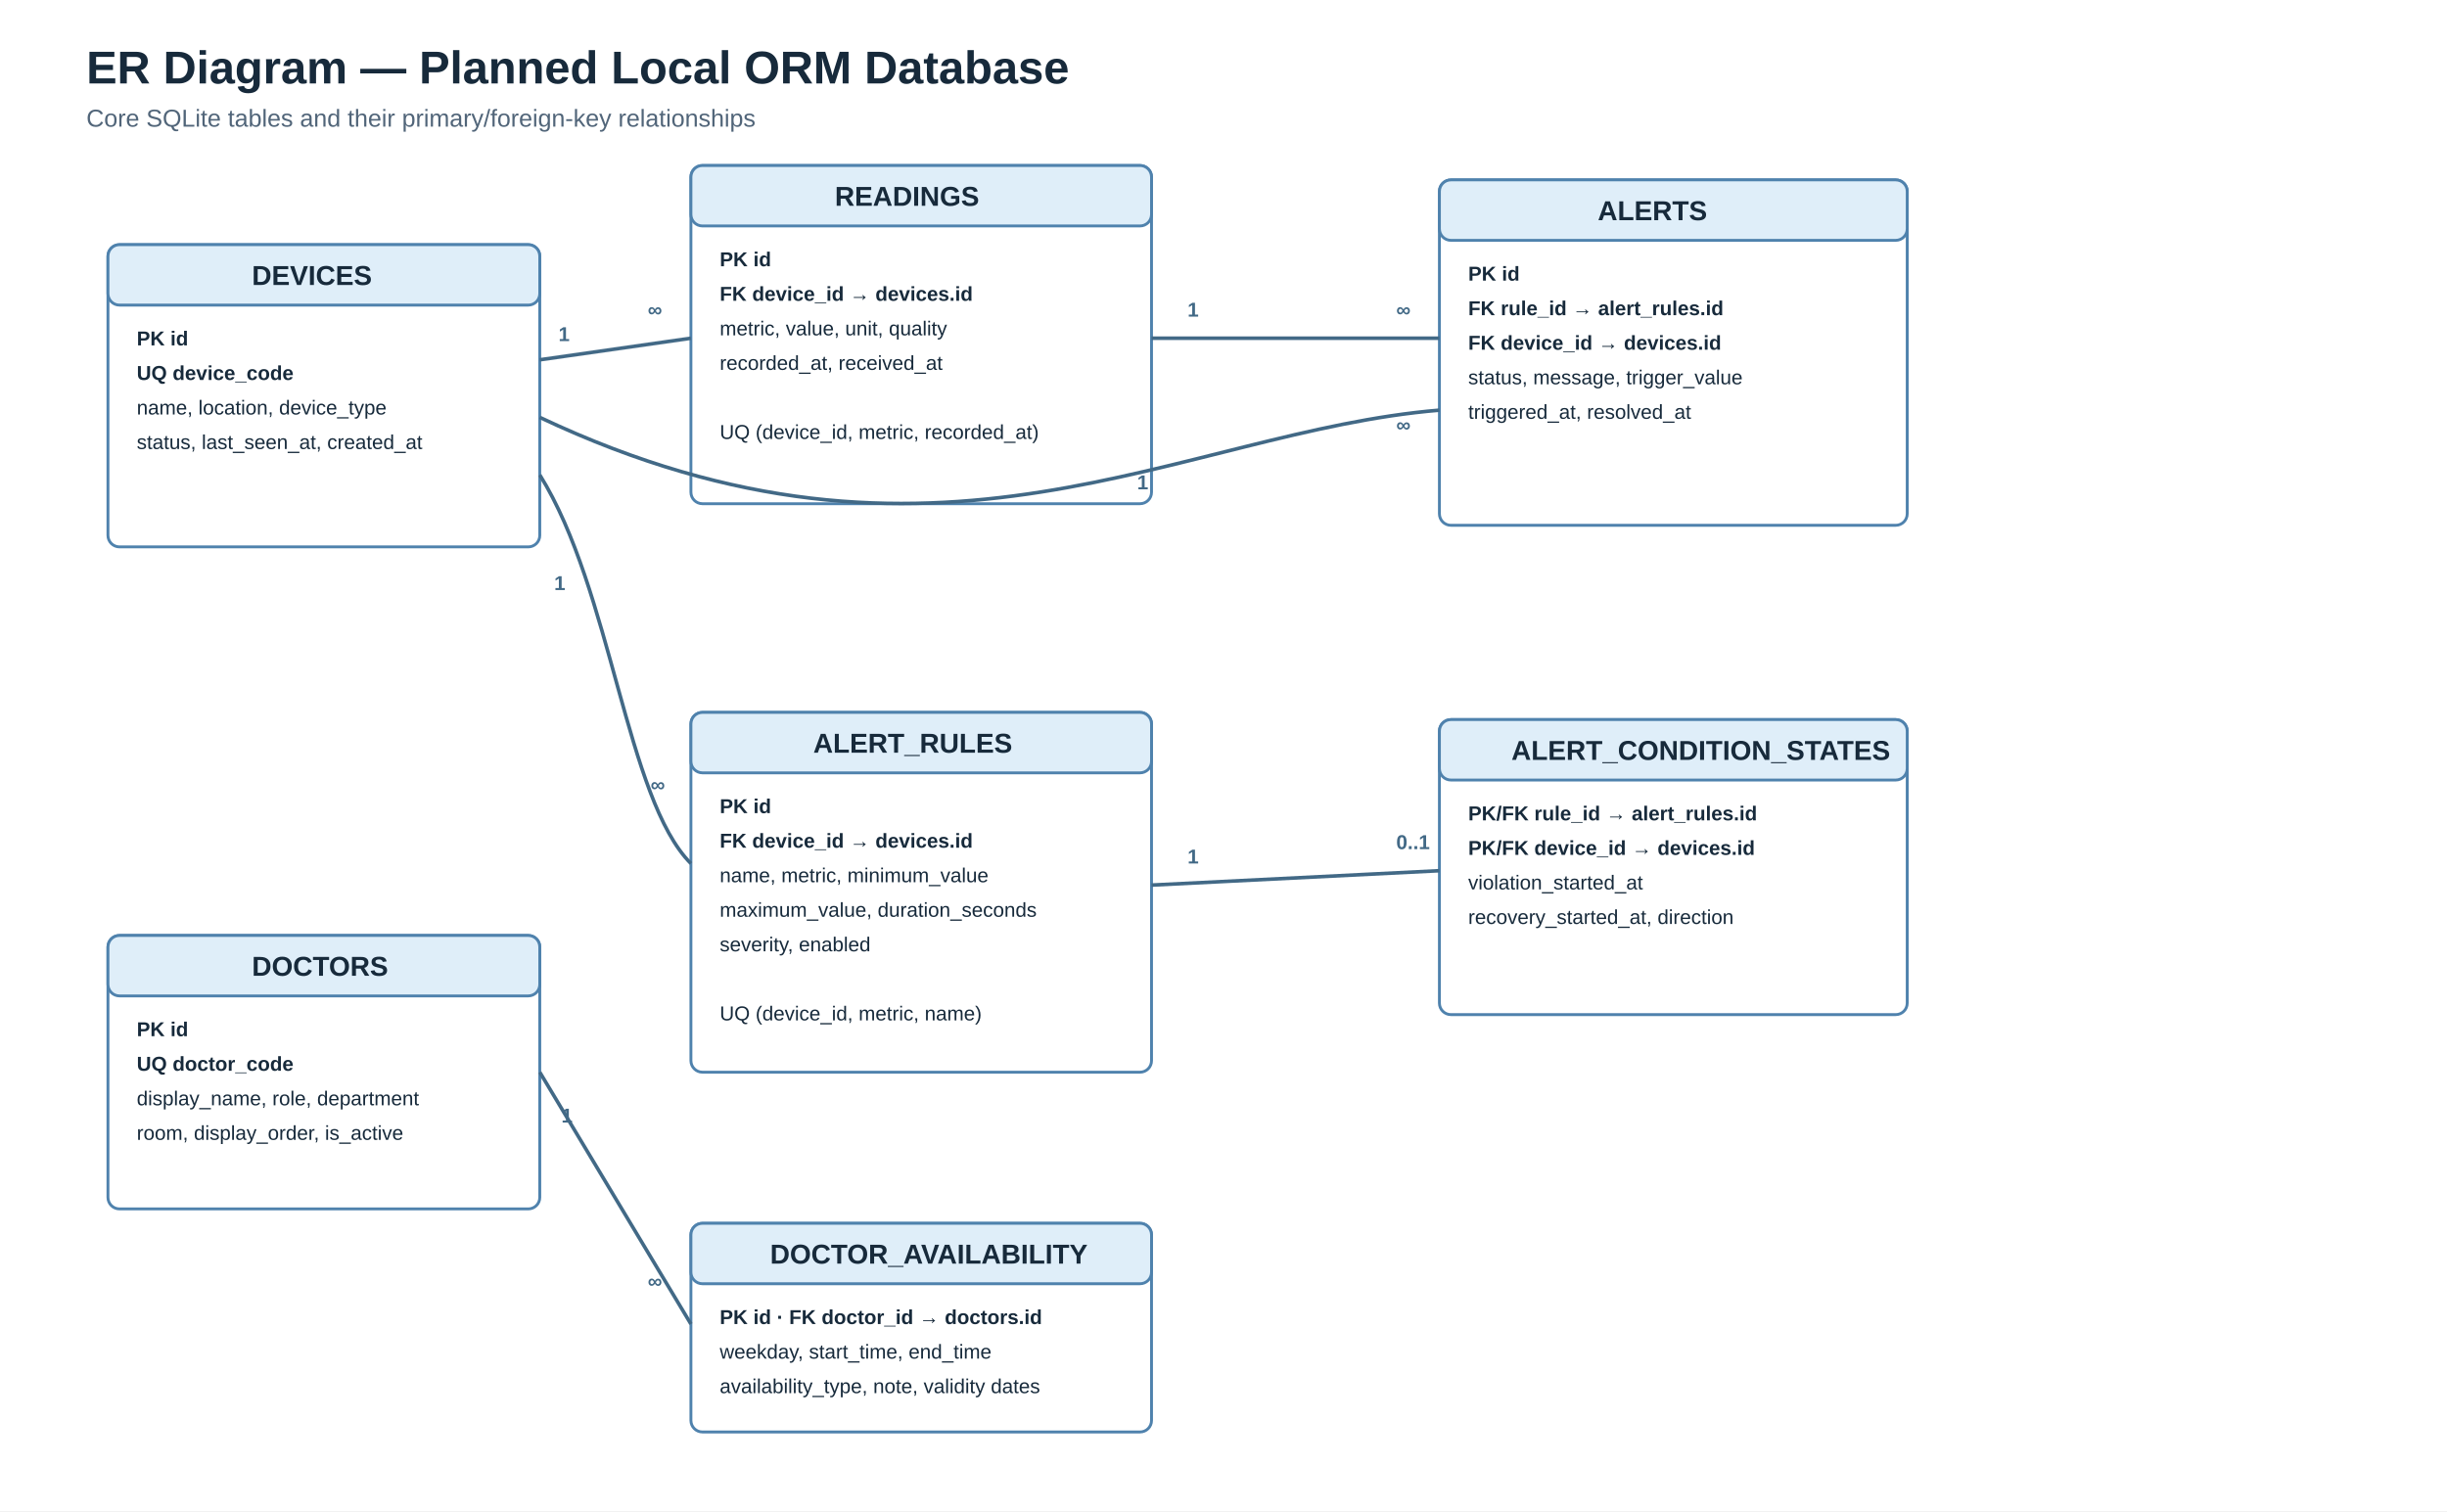
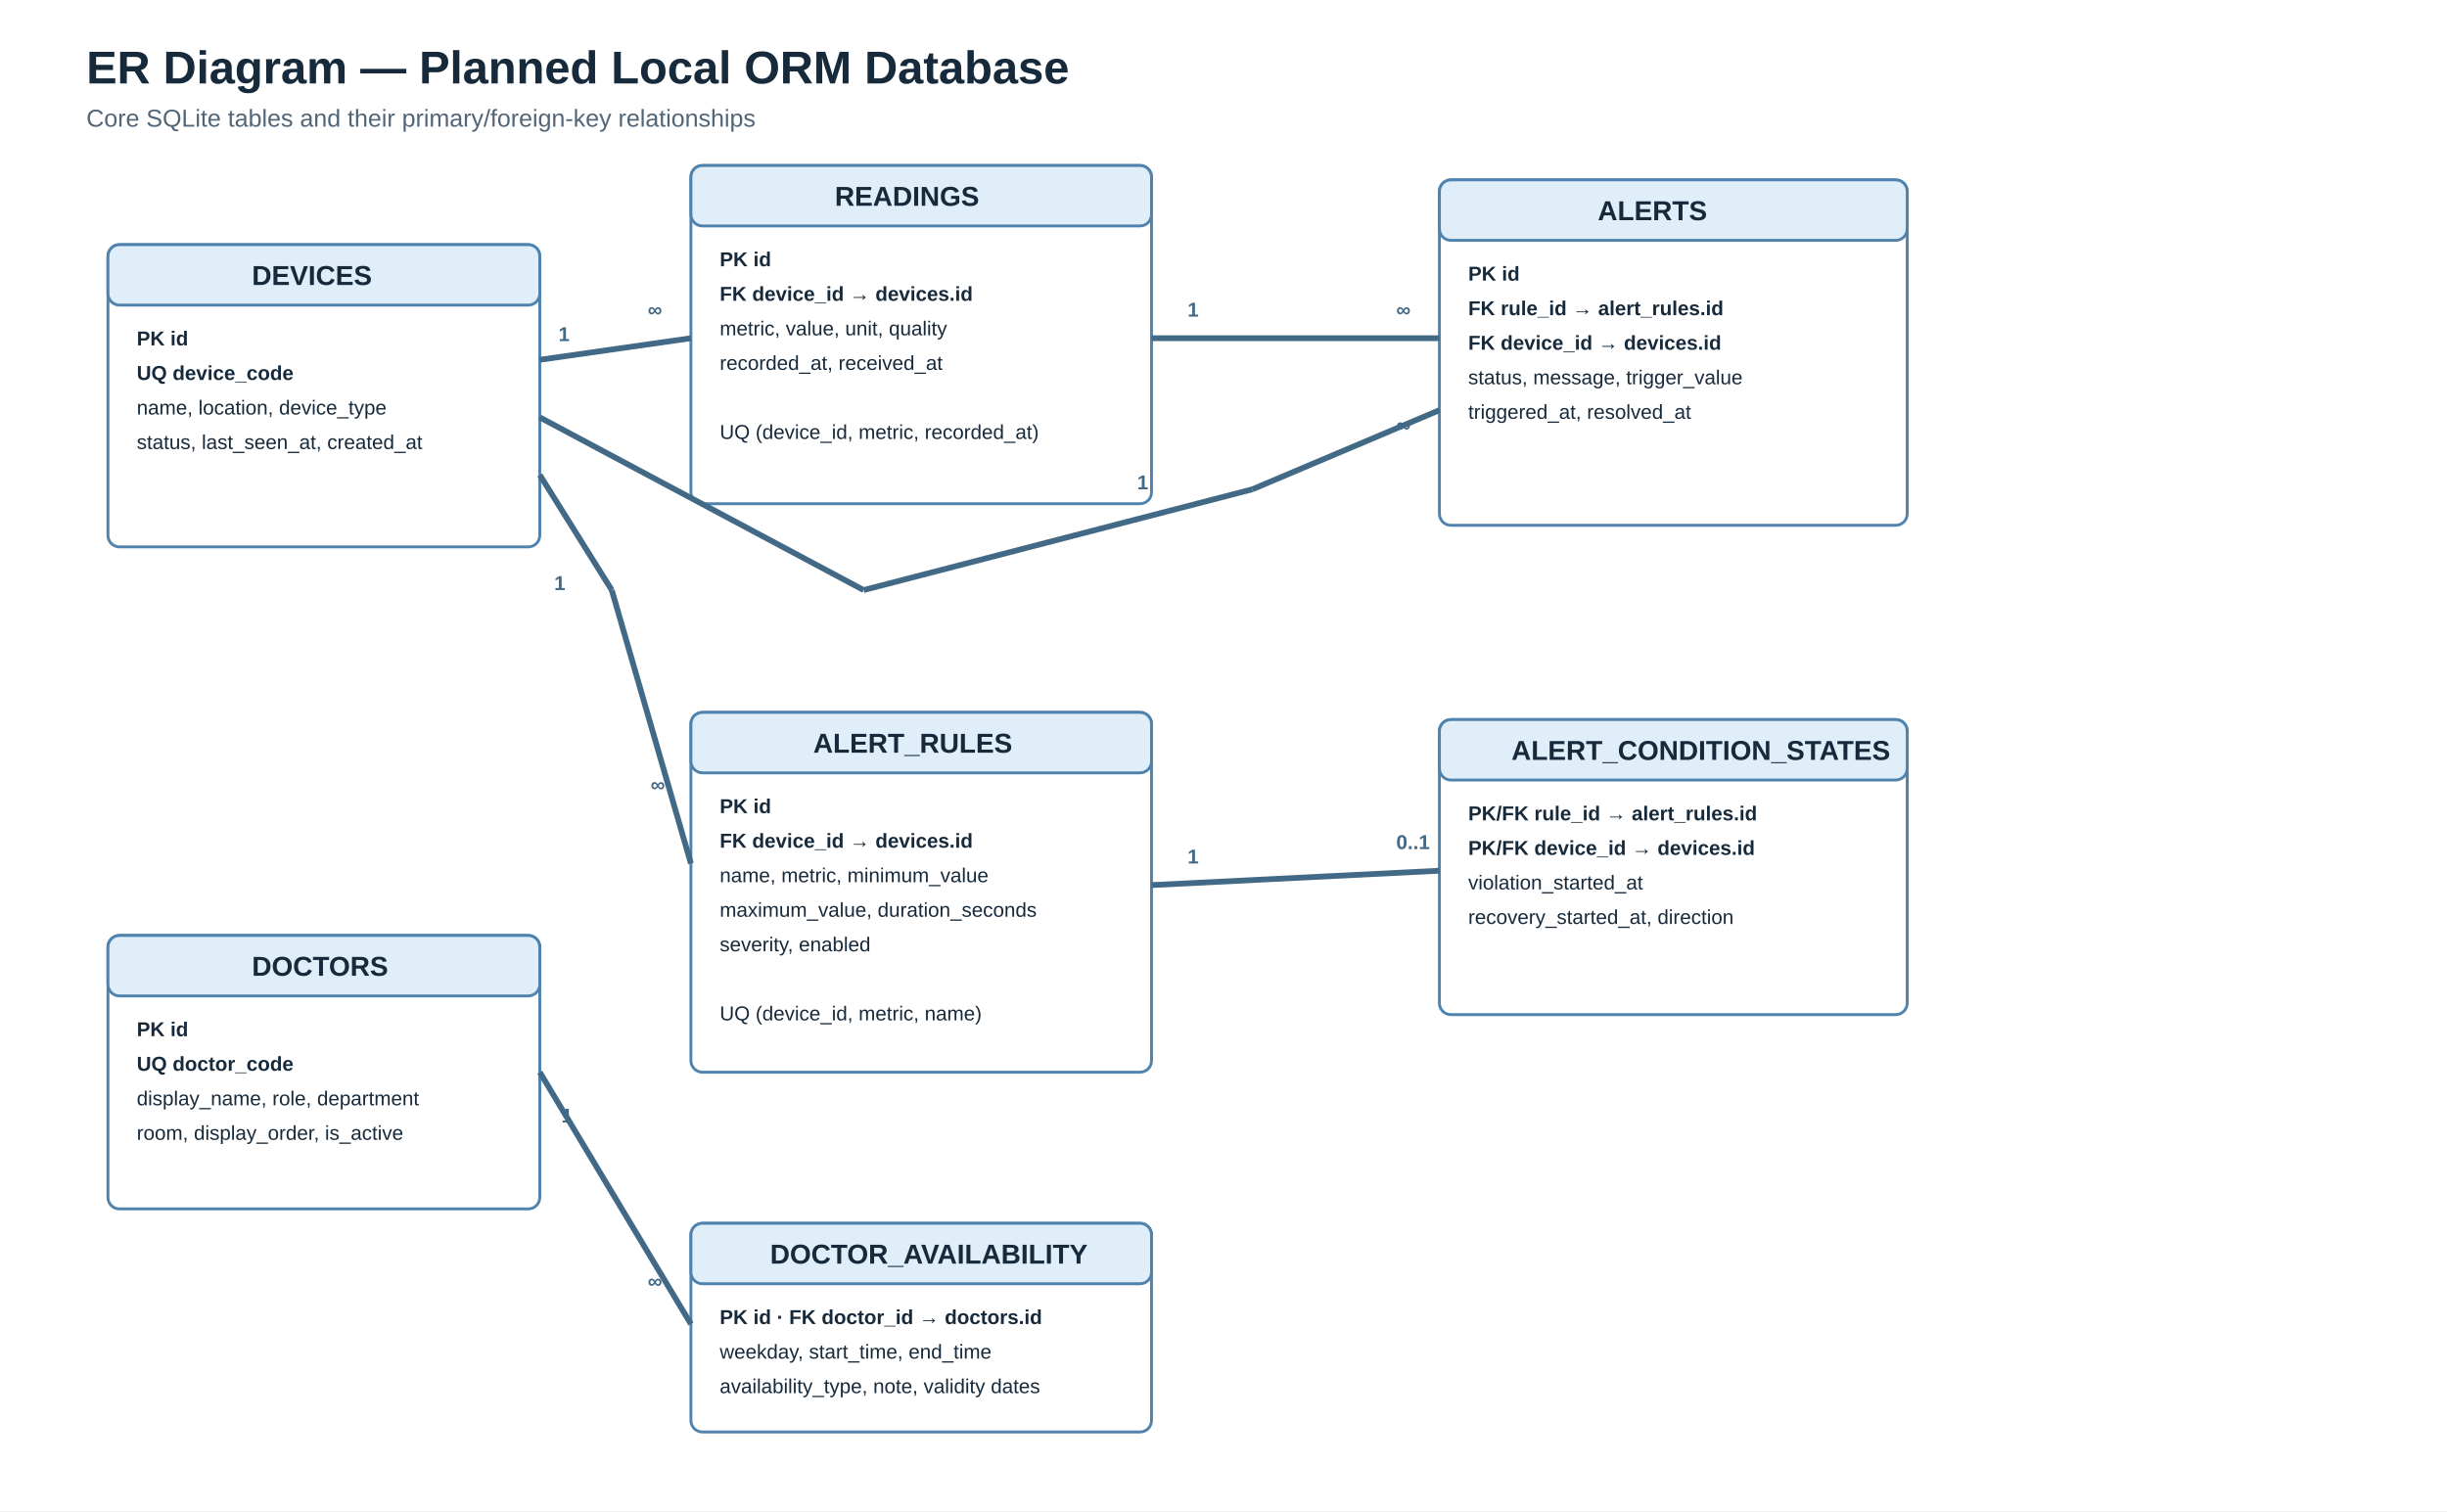
<svg xmlns="http://www.w3.org/2000/svg" width="1700" height="1050" viewBox="0 0 1700 1050">
  <defs>
    <style>
-       text { font-family: Arial, Helvetica, sans-serif; fill: #172a3b; }
+       text { font-family: Arial; fill: #172a3b; }
      .title { font-size: 32px; font-weight: 700; }
      .subtitle { font-size: 17px; fill: #516579; }
      .entity { fill: #fff; stroke: #4f82ad; stroke-width: 2; }
      .header { fill: #dfeef9; stroke: #4f82ad; stroke-width: 2; }
      .name { font-size: 19px; font-weight: 700; }
      .key { font-size: 14px; font-weight: 700; }
      .field { font-size: 14px; }
      .relation { stroke: #426986; stroke-width: 2.5; fill: none; }
      .card { font-size: 14px; font-weight: 700; fill: #426986; }
    </style>
  </defs>
  <rect width="1700" height="1050" fill="#fff" />
  <text x="60" y="58" class="title">ER Diagram — Planned Local ORM Database</text>
  <text x="60" y="88" class="subtitle">Core SQLite tables and their primary/foreign-key relationships</text>
  <rect x="75" y="170" width="300" height="210" rx="8" class="entity" />
  <rect x="75" y="170" width="300" height="42" rx="8" class="header" />
  <text x="175" y="198" class="name">DEVICES</text>
  <text x="95" y="240" class="key">PK  id</text>
  <text x="95" y="264" class="key">UQ  device_code</text>
  <text x="95" y="288" class="field">name, location, device_type</text>
  <text x="95" y="312" class="field">status, last_seen_at, created_at</text>
  <rect x="480" y="115" width="320" height="235" rx="8" class="entity" />
  <rect x="480" y="115" width="320" height="42" rx="8" class="header" />
  <text x="580" y="143" class="name">READINGS</text>
  <text x="500" y="185" class="key">PK  id</text>
  <text x="500" y="209" class="key">FK  device_id → devices.id</text>
  <text x="500" y="233" class="field">metric, value, unit, quality</text>
  <text x="500" y="257" class="field">recorded_at, received_at</text>
  <text x="500" y="305" class="field">UQ (device_id, metric, recorded_at)</text>
  <rect x="480" y="495" width="320" height="250" rx="8" class="entity" />
  <rect x="480" y="495" width="320" height="42" rx="8" class="header" />
  <text x="565" y="523" class="name">ALERT_RULES</text>
  <text x="500" y="565" class="key">PK  id</text>
  <text x="500" y="589" class="key">FK  device_id → devices.id</text>
  <text x="500" y="613" class="field">name, metric, minimum_value</text>
  <text x="500" y="637" class="field">maximum_value, duration_seconds</text>
  <text x="500" y="661" class="field">severity, enabled</text>
  <text x="500" y="709" class="field">UQ (device_id, metric, name)</text>
  <rect x="1000" y="125" width="325" height="240" rx="8" class="entity" />
  <rect x="1000" y="125" width="325" height="42" rx="8" class="header" />
  <text x="1110" y="153" class="name">ALERTS</text>
  <text x="1020" y="195" class="key">PK  id</text>
  <text x="1020" y="219" class="key">FK  rule_id → alert_rules.id</text>
  <text x="1020" y="243" class="key">FK  device_id → devices.id</text>
  <text x="1020" y="267" class="field">status, message, trigger_value</text>
  <text x="1020" y="291" class="field">triggered_at, resolved_at</text>
  <rect x="1000" y="500" width="325" height="205" rx="8" class="entity" />
  <rect x="1000" y="500" width="325" height="42" rx="8" class="header" />
  <text x="1050" y="528" class="name">ALERT_CONDITION_STATES</text>
  <text x="1020" y="570" class="key">PK/FK  rule_id → alert_rules.id</text>
  <text x="1020" y="594" class="key">PK/FK  device_id → devices.id</text>
  <text x="1020" y="618" class="field">violation_started_at</text>
  <text x="1020" y="642" class="field">recovery_started_at, direction</text>
  <rect x="75" y="650" width="300" height="190" rx="8" class="entity" />
  <rect x="75" y="650" width="300" height="42" rx="8" class="header" />
  <text x="175" y="678" class="name">DOCTORS</text>
  <text x="95" y="720" class="key">PK  id</text>
  <text x="95" y="744" class="key">UQ  doctor_code</text>
  <text x="95" y="768" class="field">display_name, role, department</text>
  <text x="95" y="792" class="field">room, display_order, is_active</text>
  <rect x="480" y="850" width="320" height="145" rx="8" class="entity" />
  <rect x="480" y="850" width="320" height="42" rx="8" class="header" />
  <text x="535" y="878" class="name">DOCTOR_AVAILABILITY</text>
  <text x="500" y="920" class="key">PK  id · FK  doctor_id → doctors.id</text>
  <text x="500" y="944" class="field">weekday, start_time, end_time</text>
  <text x="500" y="968" class="field">availability_type, note, validity dates</text>
-   <path d="M375 250 L480 235" class="relation" />
+   <line x1="375" y1="250" x2="480" y2="235" stroke="#426986" stroke-width="4" />
  <text x="388" y="237" class="card">1</text>
  <text x="450" y="220" class="card">∞</text>
-   <path d="M375 330 C425 410 435 555 480 600" class="relation" />
+   <line x1="375" y1="330" x2="425" y2="410" stroke="#426986" stroke-width="4" />
+   <line x1="425" y1="410" x2="480" y2="600" stroke="#426986" stroke-width="4" />
  <text x="385" y="410" class="card">1</text>
  <text x="452" y="550" class="card">∞</text>
-   <path d="M800 235 L1000 235" class="relation" />
+   <line x1="800" y1="235" x2="1000" y2="235" stroke="#426986" stroke-width="4" />
  <text x="825" y="220" class="card">1</text>
  <text x="970" y="220" class="card">∞</text>
-   <path d="M800 615 L1000 605" class="relation" />
+   <line x1="800" y1="615" x2="1000" y2="605" stroke="#426986" stroke-width="4" />
  <text x="825" y="600" class="card">1</text>
  <text x="970" y="590" class="card">0..1</text>
-   <path d="M375 745 L480 920" class="relation" />
+   <line x1="375" y1="745" x2="480" y2="920" stroke="#426986" stroke-width="4" />
  <text x="390" y="780" class="card">1</text>
  <text x="450" y="895" class="card">∞</text>
-   <path d="M375 290 C650 420 820 300 1000 285" class="relation" />
+   <line x1="375" y1="290" x2="600" y2="410" stroke="#426986" stroke-width="4" />
+   <line x1="600" y1="410" x2="870" y2="340" stroke="#426986" stroke-width="4" />
+   <line x1="870" y1="340" x2="1000" y2="285" stroke="#426986" stroke-width="4" />
  <text x="790" y="340" class="card">1</text>
  <text x="970" y="300" class="card">∞</text>
</svg>
